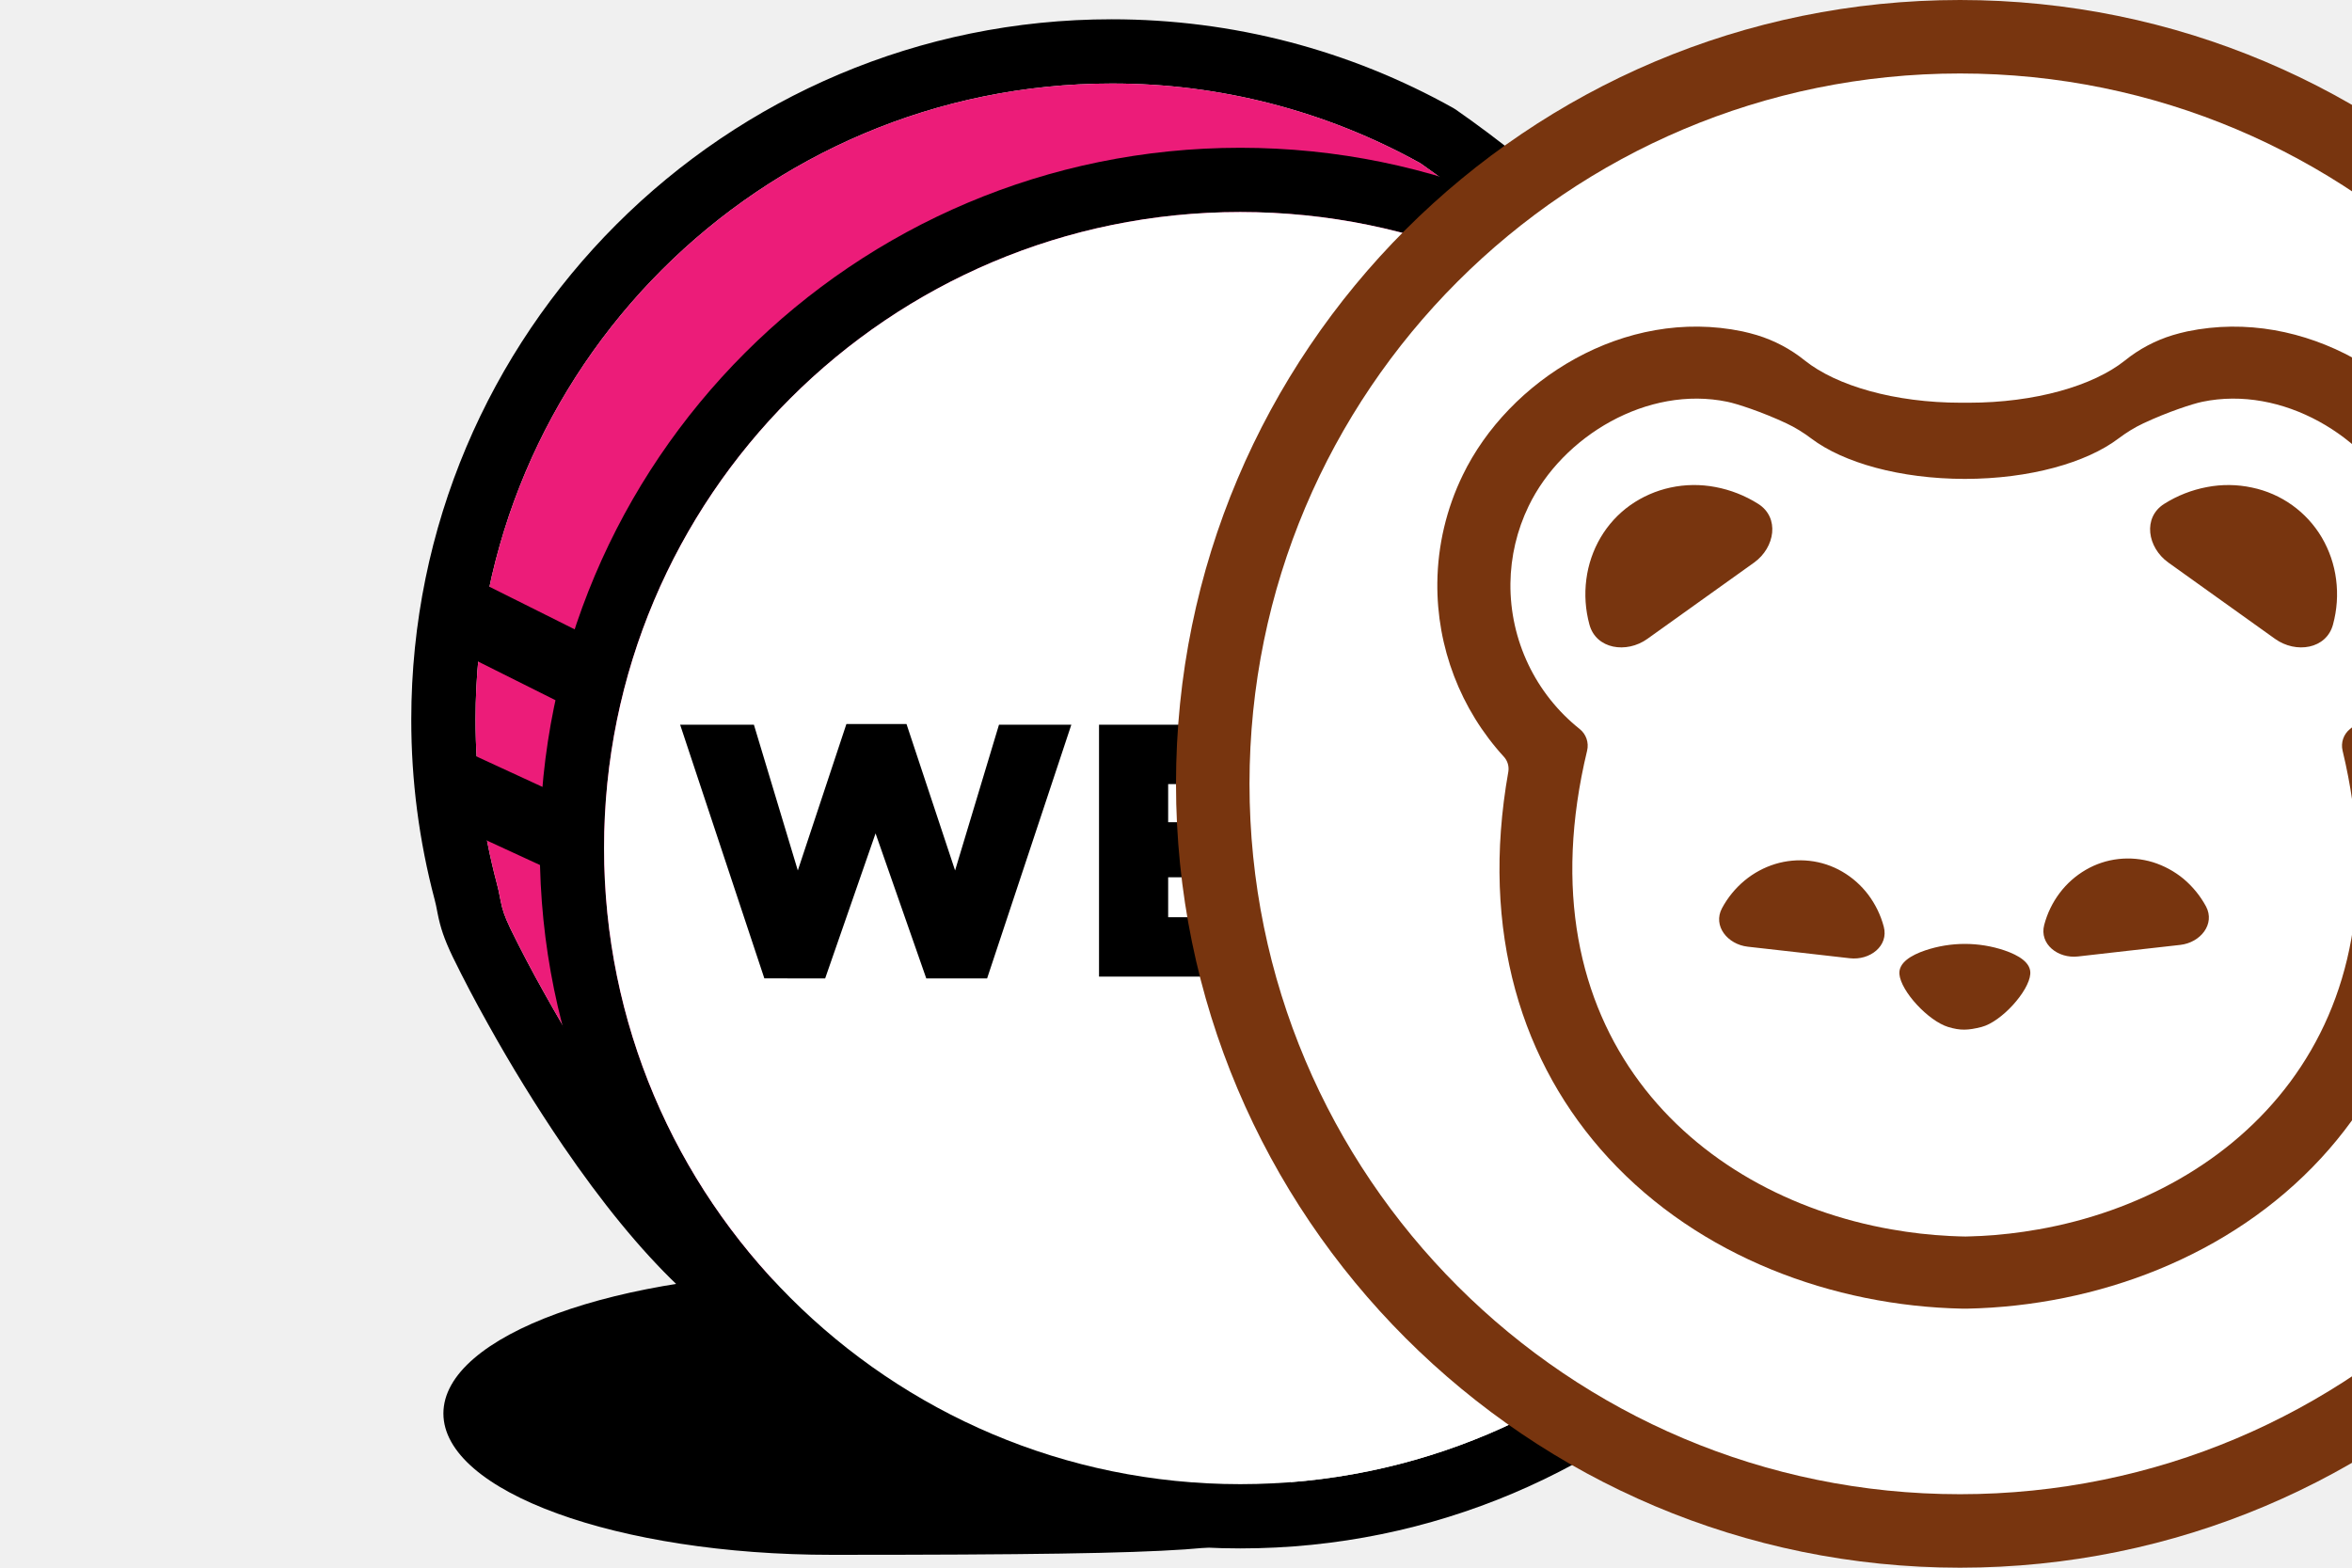
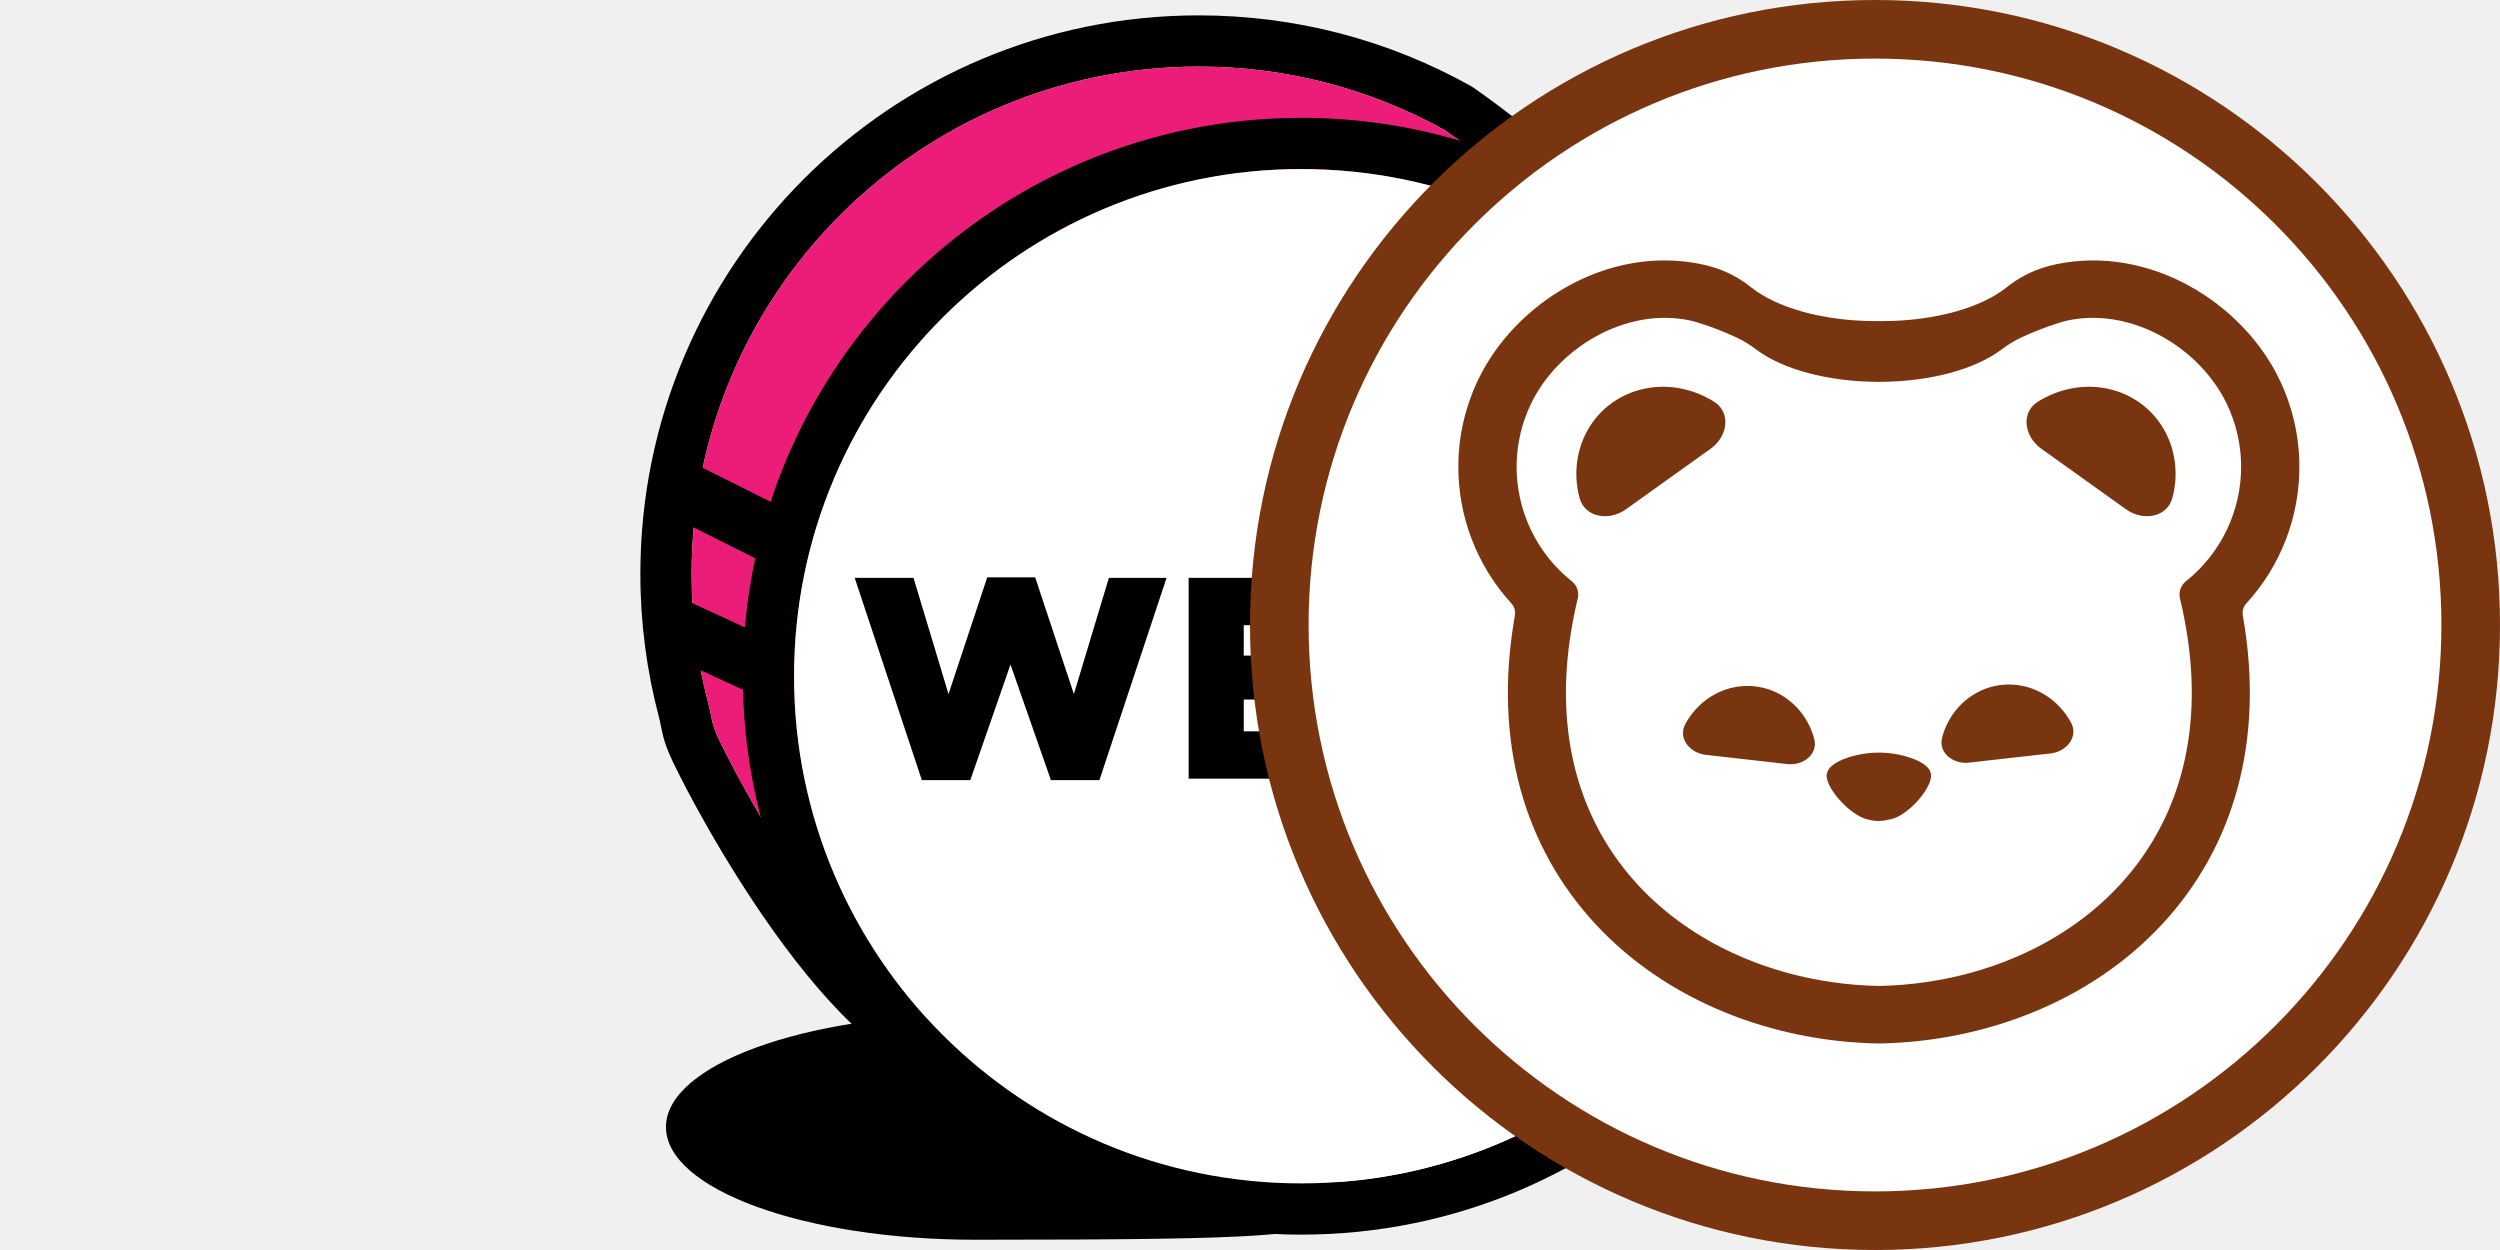
- <svg xmlns="http://www.w3.org/2000/svg" viewBox="0 0 192 128">
+ <svg xmlns="http://www.w3.org/2000/svg" viewBox="0 0 256 128">
  <svg viewBox="0 0 128 128">
    <path d="M35.884 126.95c32.172 0 32.172-.48 37.628-2.098 7.128-2.116-20.128-20.984-37.628-20.984s-31.688 5.168-31.688 11.54c0 6.376 14.188 11.542 31.688 11.542" />
    <path d="m108.94 28.81 1.48 1.594-1.294 1.748c-41.96 56.734-66.132 82.42-76.388 78.976-6.246-2.1-12.51-8.41-18.776-17.574a130 130 0 0 1-6.15-9.988 108 108 0 0 1-2.862-5.452c-.702-1.474-1-2.38-1.234-3.572l-.028-.144q-.084-.475-.206-.942a57.2 57.2 0 0 1-1.908-14.702c0-31.58 25.6-57.18 57.18-57.18 9.894 0 19.428 2.518 27.878 7.244l.218.136q10.374 7.226 22.09 19.856M83.958 13.334A51.7 51.7 0 0 0 58.754 6.82C30.072 6.82 6.82 30.072 6.82 58.754c0 4.558.586 9.036 1.732 13.356.114.428.166.67.286 1.288l.024.128c.152.768.312 1.26.822 2.33a104 104 0 0 0 2.71 5.156c1.82 3.281 3.79 6.478 5.9 9.58 5.66 8.28 11.272 13.936 16.116 15.562 6.458 2.17 30.772-23.568 69.196-75.364Q93.138 19.748 83.958 13.334" />
    <path fill="#EC1C79" d="M83.958 13.334A51.7 51.7 0 0 0 58.754 6.82C30.072 6.82 6.82 30.072 6.82 58.754c0 4.558.586 9.036 1.732 13.356.114.428.166.67.286 1.288l.024.128c.152.768.312 1.26.822 2.33a104 104 0 0 0 2.71 5.156c1.82 3.281 3.79 6.478 5.9 9.58 5.66 8.28 11.272 13.936 16.116 15.562 6.458 2.17 30.772-23.568 69.196-75.364Q93.138 19.748 83.958 13.334" />
    <path d="M69.246 126.426c-31.58 0-57.18-25.6-57.18-57.18s25.6-57.18 57.18-57.18 57.18 25.6 57.18 57.18-25.6 57.18-57.18 57.18m0-5.246c28.682 0 51.934-23.252 51.934-51.934S97.928 17.312 69.246 17.312 17.312 40.564 17.312 69.246s23.252 51.934 51.934 51.934" />
    <path fill="#fff" d="M69.246 121.18c28.682 0 51.934-23.252 51.934-51.934S97.928 17.312 69.246 17.312 17.312 40.564 17.312 69.246s23.252 51.934 51.934 51.934" />
    <path d="m30.396 79.884-6.874-20.71h6.022l3.584 11.898 3.966-11.956H42l3.966 11.956 3.584-11.9h5.906L48.58 79.886h-4.966l-4.14-11.84-4.114 11.84zm27.32-.146V59.174h16.54v4.846H63.36v3.114h9.87v4.496h-9.87v3.26h11.046v4.848zm24.62 0v-15.57h-6.17v-4.994h18.038v4.994h-6.17v15.57zm14.364 0V59.174h5.7v7.696h7.314v-7.696h5.7v20.564h-5.7v-7.814H102.4v7.814zM4.98 52.988a2.937 2.937 0 1 1 2.628-5.254l8.394 4.196a2.938 2.938 0 0 1-2.628 5.254zm-.966 13.918a2.938 2.938 0 0 1 2.462-5.336l8.394 3.874a2.938 2.938 0 0 1-2.46 5.336z" />
  </svg>
  <svg x="64" viewBox="0 0 128 128">
    <circle cx="64" cy="64" r="64" fill="#78350F" />
    <circle cx="64" cy="64" r="58" fill="#fff" />
    <path fill="#78350F" d="M47.52 41.136a10 10 0 0 0-3.486-1.37 9.2 9.2 0 0 0-3.668.042 9 9 0 0 0-3.288 1.442 8.6 8.6 0 0 0-2.414 2.634 9 9 0 0 0-1.168 3.424 9.4 9.4 0 0 0 .252 3.682c.538 2.012 3.024 2.396 4.732 1.172l4.352-3.112 4.364-3.12c1.706-1.226 2.104-3.674.324-4.794m46.014 2.748a8.66 8.66 0 0 0-5.702-4.076 9.2 9.2 0 0 0-3.668-.04 10 10 0 0 0-3.488 1.368c-1.78 1.12-1.38 3.568.326 4.792l4.364 3.122 4.352 3.112c1.708 1.224 4.194.84 4.732-1.172a9.4 9.4 0 0 0 .252-3.682 9 9 0 0 0-1.168-3.424M67.63 77.598a10.16 10.16 0 0 0-6.47 0c-1.16.394-2.172 1.006-2.108 1.928.116 1.412 2.36 3.828 3.982 4.326.992.3 1.614.28 2.72 0 1.622-.416 3.878-2.914 3.984-4.326.074-.922-.95-1.532-2.108-1.928m-11.118-4.544a7.2 7.2 0 0 0-2.128-1.888 6.8 6.8 0 0 0-2.666-.88 7 7 0 0 0-2.804.258c-.906.28-1.76.736-2.508 1.36a7.6 7.6 0 0 0-1.834 2.25c-.77 1.44.454 2.956 2.098 3.142l4.152.468 4.184.476c1.644.188 3.192-1.006 2.77-2.582a7.6 7.6 0 0 0-1.264-2.604m25.736-1.298a7.4 7.4 0 0 0-2.51-1.36 7 7 0 0 0-2.802-.258 6.8 6.8 0 0 0-2.666.882 7.2 7.2 0 0 0-2.13 1.888 7.5 7.5 0 0 0-1.264 2.604c-.42 1.576 1.128 2.77 2.76 2.582l4.186-.476 4.16-.468c1.646-.186 2.868-1.7 2.1-3.142a7.8 7.8 0 0 0-1.834-2.252" />
    <path fill="#78350F" d="M102.018 61.8a20.7 20.7 0 0 0 5.438-14.22 20.6 20.6 0 0 0-2.076-8.788c-3.732-7.718-13.174-13.744-22.838-11.732q-.59.13-1.168.302a11.6 11.6 0 0 0-3.92 2.08c-2.582 2.06-7.326 3.44-12.752 3.44h-.616c-5.424 0-10.168-1.384-12.75-3.444a11.6 11.6 0 0 0-3.922-2.078 16 16 0 0 0-1.168-.302c-9.662-2.012-19.104 4.014-22.836 11.732a20.6 20.6 0 0 0-2.076 8.786 20.72 20.72 0 0 0 5.44 14.222 1.46 1.46 0 0 1 .356 1.204c-2.328 13.1 1.108 23.88 8.18 31.554 7.428 8.06 18.324 12.076 28.894 12.294h.382c10.568-.218 21.466-4.232 28.894-12.292 7.072-7.676 10.508-18.454 8.18-31.556a1.45 1.45 0 0 1 .356-1.204zm-6.186-2.272a1.74 1.74 0 0 0-.6 1.764c5.49 22.872-8.62 36.224-24.83 39.086h-.01a38 38 0 0 1-4.732.54c-.094 0-.2.01-.294.01-.296.02-.6.02-.896.032h-.074l-.02-.002h-.054c-.296-.01-.6-.01-.896-.03-.094 0-.2-.012-.296-.012a38 38 0 0 1-4.73-.54h-.012C42.18 97.516 28.068 84.164 33.56 61.29a1.74 1.74 0 0 0-.6-1.762 15 15 0 0 1-5.66-11.9 14.9 14.9 0 0 1 1.486-6.306c2.76-5.716 9.706-9.876 16.23-8.516.764.156 2.812.82 4.808 1.756.724.34 1.404.764 2.04 1.244 2.616 1.976 7.25 3.29 12.532 3.296 5.284-.004 9.92-1.32 12.534-3.294.636-.48 1.314-.904 2.04-1.244 1.994-.936 4.042-1.6 4.808-1.758 6.522-1.36 13.468 2.8 16.23 8.518a14.9 14.9 0 0 1 1.484 6.306 15 15 0 0 1-5.66 11.898" />
  </svg>
</svg>
